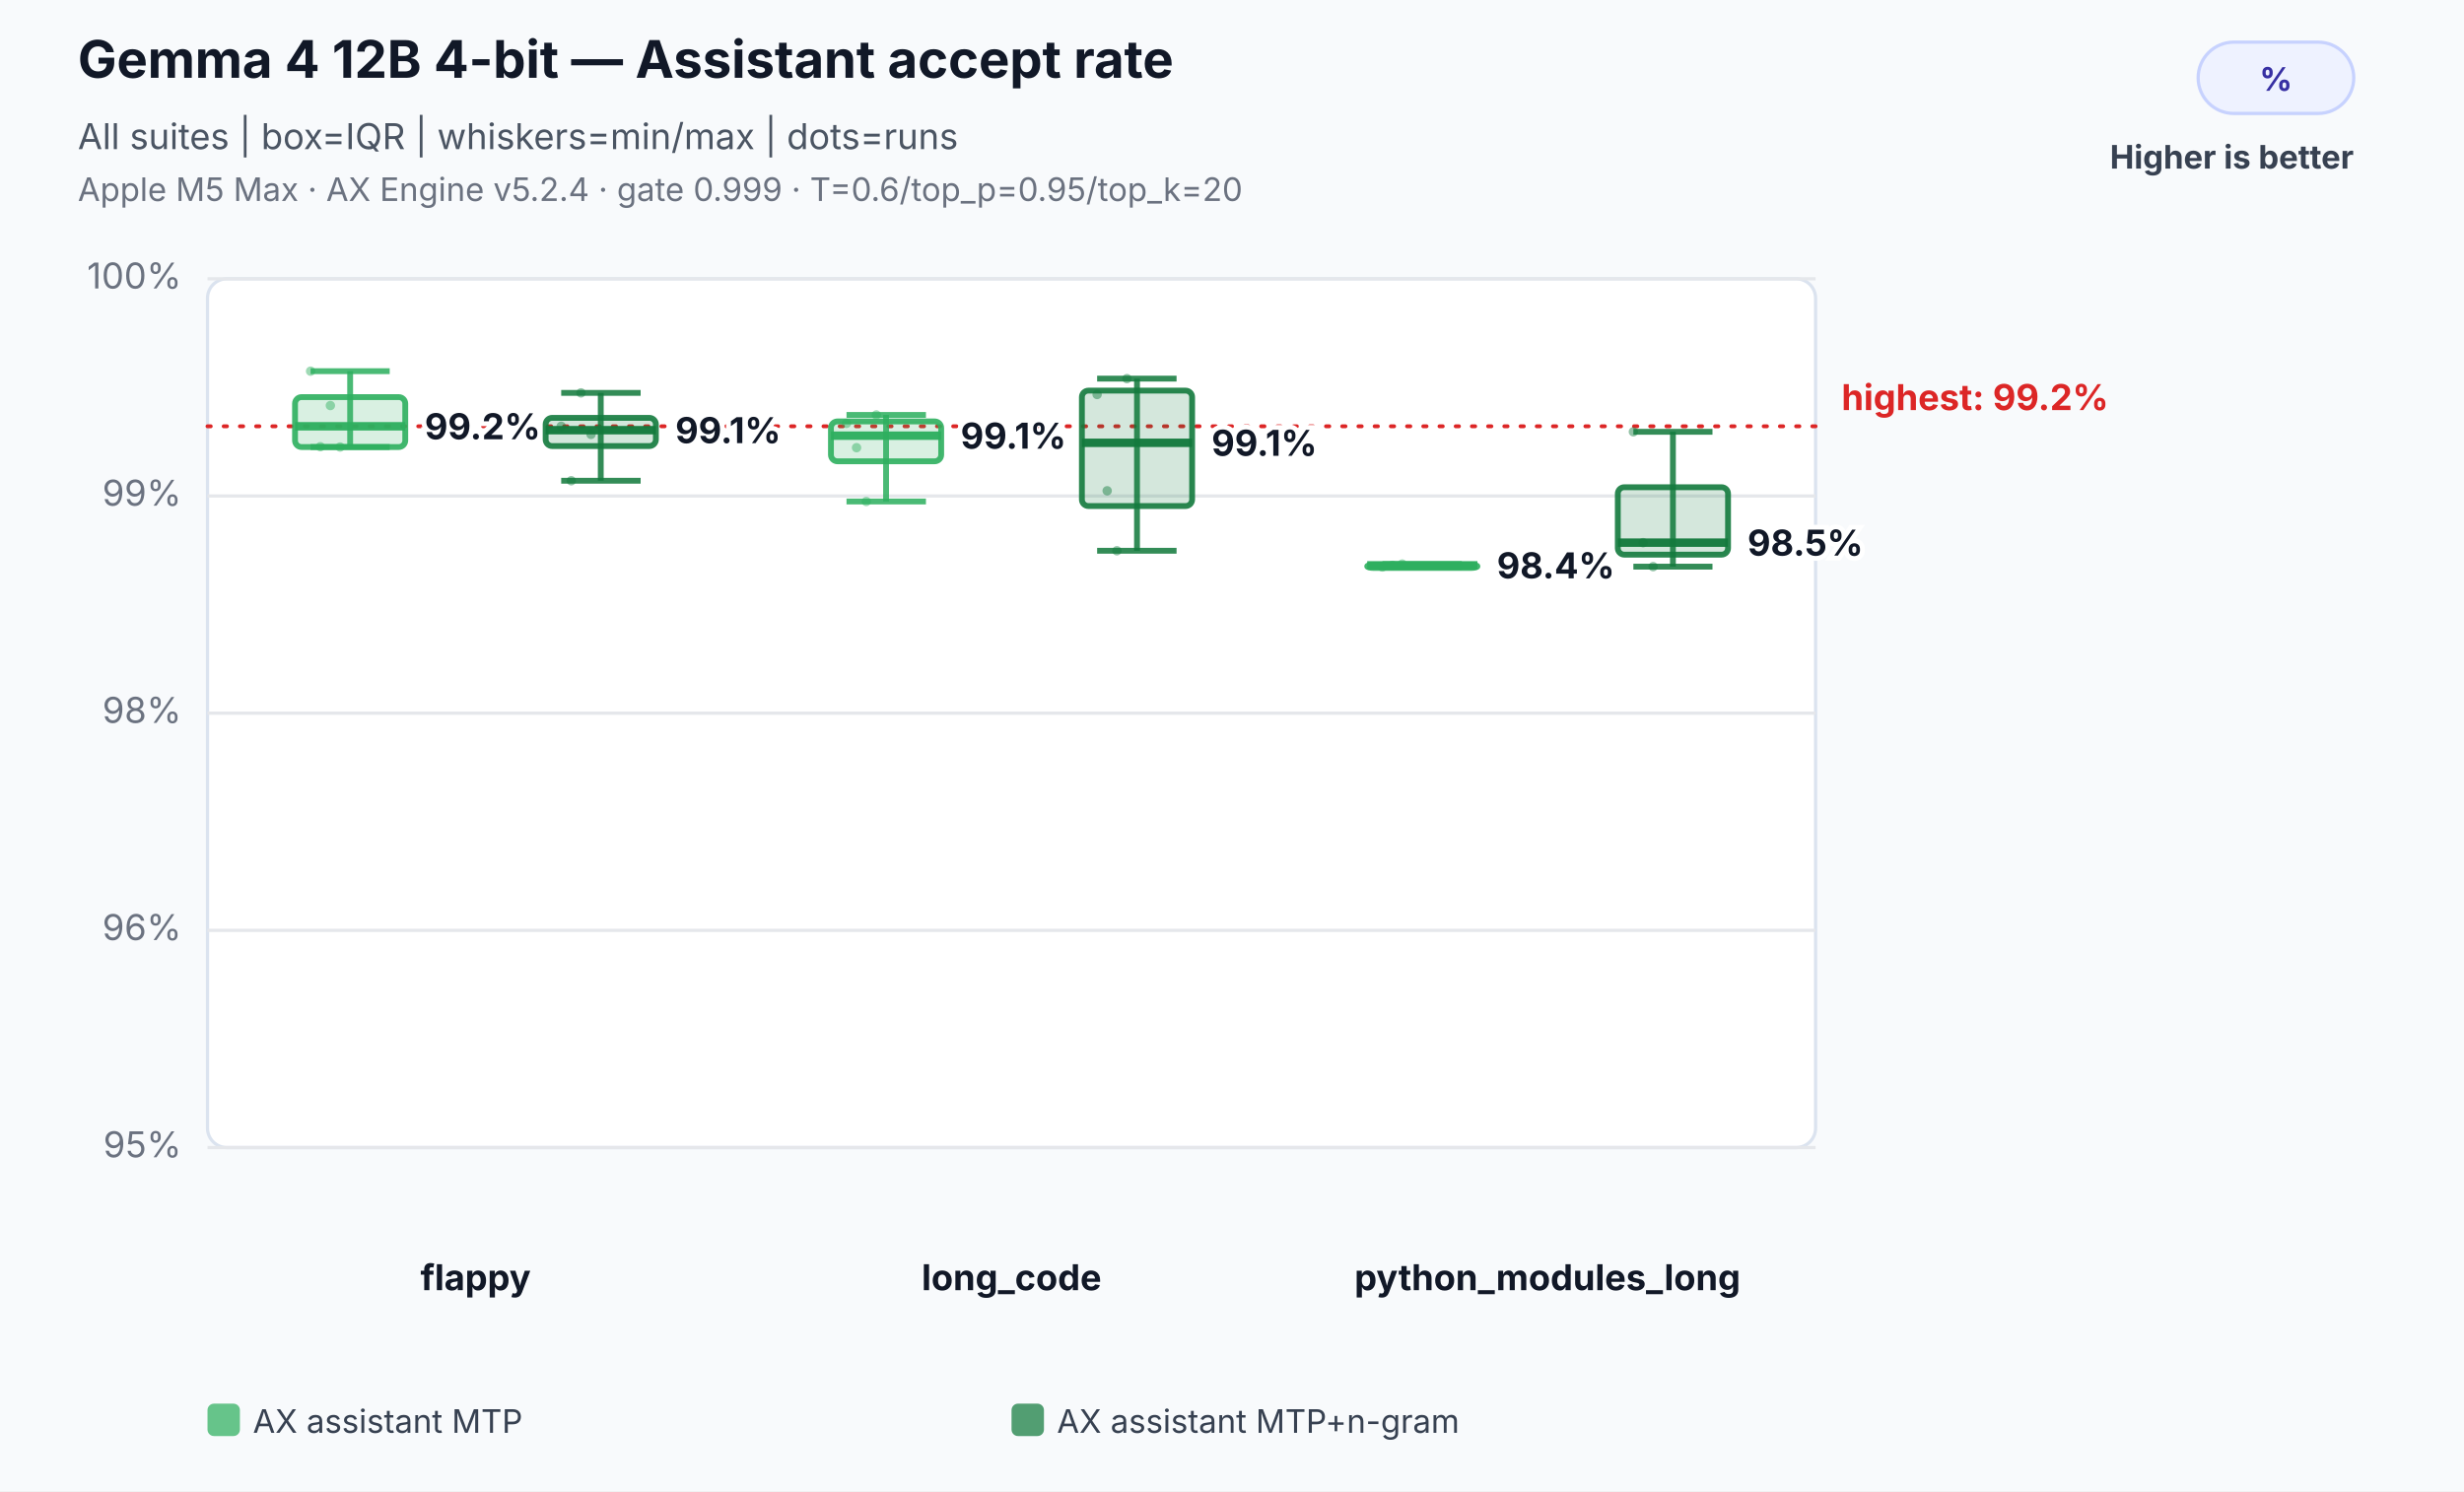
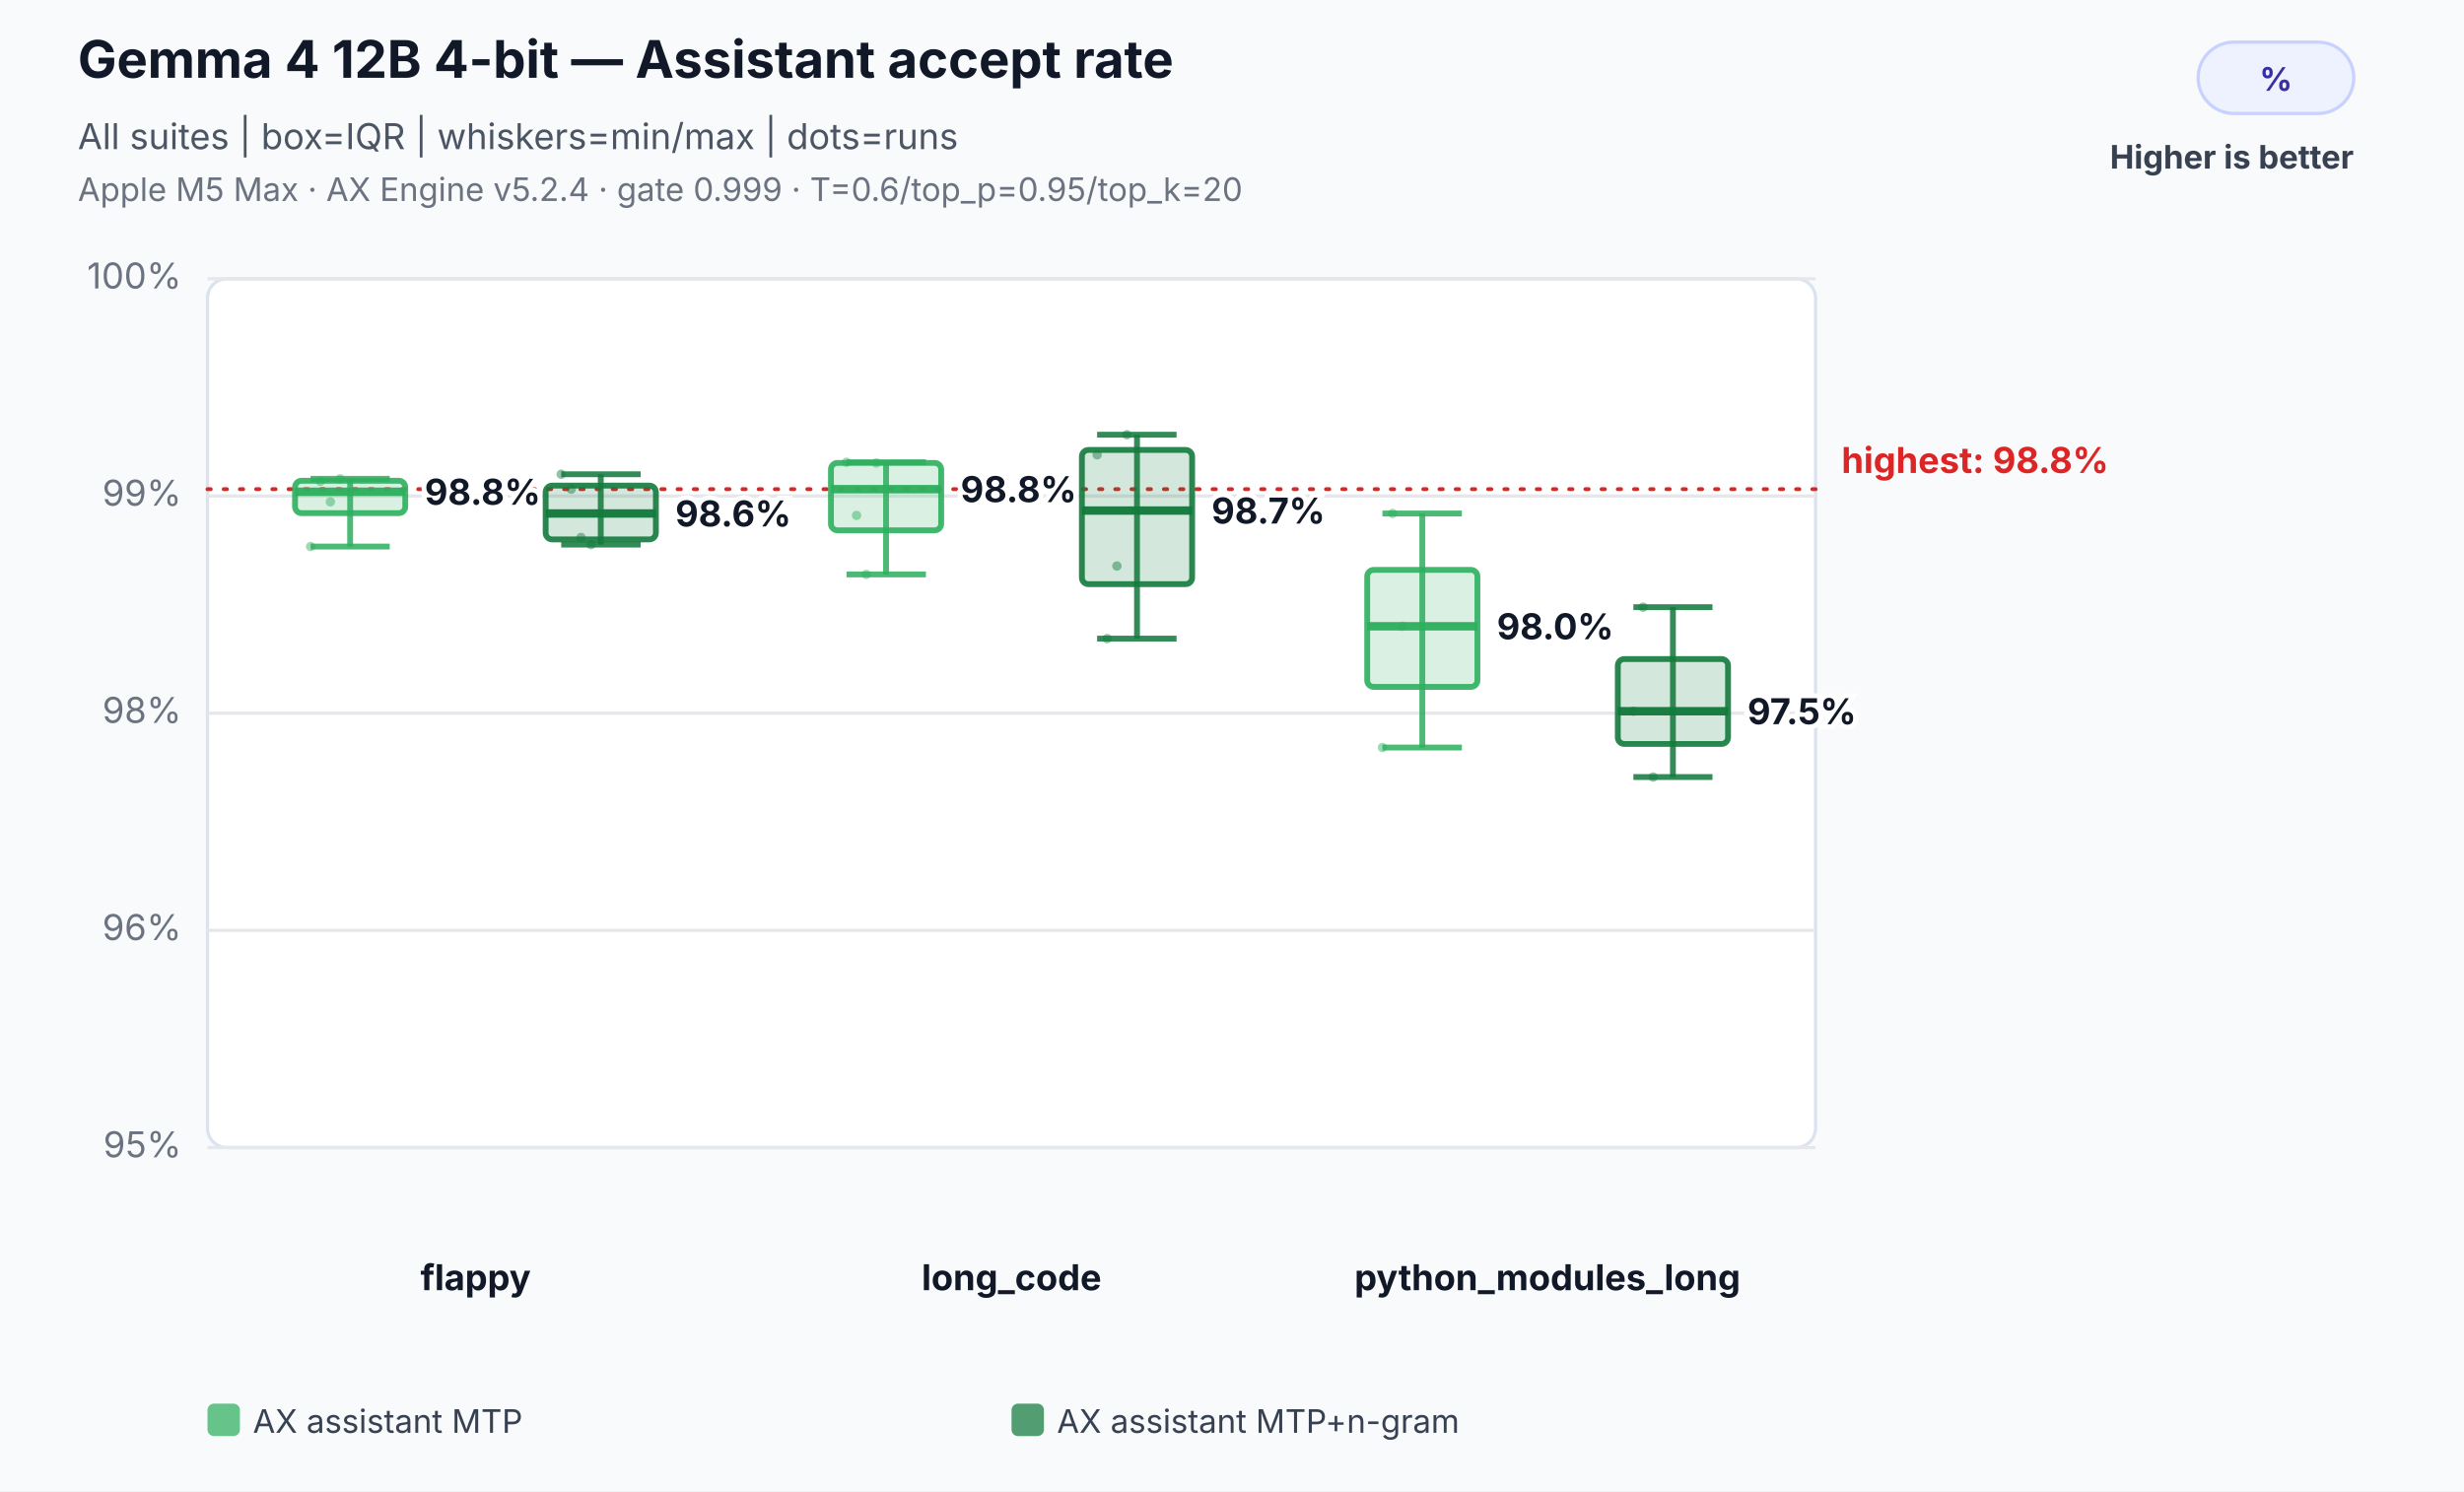
<svg xmlns="http://www.w3.org/2000/svg" width="760" height="460" viewBox="0 0 760 460" role="img" aria-labelledby="title desc">
  <rect width="100%" height="100%" fill="#f8fafc" />
  <text x="24" y="24" font-family="Inter,Segoe UI,Arial,sans-serif" font-size="16" font-weight="700" fill="#111827">Gemma 4 12B 4-bit — Assistant accept rate</text>
  <text x="24" y="46" font-family="Inter,Segoe UI,Arial,sans-serif" font-size="11" fill="#4b5563">All suites | box=IQR | whiskers=min/max | dots=runs</text>
  <text x="24" y="62" font-family="Inter,Segoe UI,Arial,sans-serif" font-size="10" fill="#6b7280">Apple M5 Max · AX Engine v5.2.4 · gate 0.999 · T=0.6/top_p=0.95/top_k=20</text>
  <rect x="678" y="13" width="48" height="22" rx="11" fill="#eef2ff" stroke="#c7d2fe" />
  <text x="702.0" y="28" text-anchor="middle" font-family="Inter,Segoe UI,Arial,sans-serif" font-size="10" font-weight="700" fill="#3730a3">%</text>
  <text x="726" y="52" text-anchor="end" font-family="Inter,Segoe UI,Arial,sans-serif" font-size="10" font-weight="700" fill="#374151">Higher is better</text>
  <rect x="64" y="86" width="496" height="268" rx="6" fill="#ffffff" stroke="#dbe3ef" />
  <line x1="64" y1="354.0" x2="560" y2="354.0" stroke="#e5e7eb" stroke-width="1" />
  <text x="56" y="357.0" text-anchor="end" font-family="Inter,Segoe UI,Arial,sans-serif" font-size="11" fill="#6b7280">95%</text>
  <line x1="64" y1="287.0" x2="560" y2="287.0" stroke="#e5e7eb" stroke-width="1" />
  <text x="56" y="290.0" text-anchor="end" font-family="Inter,Segoe UI,Arial,sans-serif" font-size="11" fill="#6b7280">96%</text>
  <line x1="64" y1="220.0" x2="560" y2="220.0" stroke="#e5e7eb" stroke-width="1" />
  <text x="56" y="223.0" text-anchor="end" font-family="Inter,Segoe UI,Arial,sans-serif" font-size="11" fill="#6b7280">98%</text>
  <line x1="64" y1="153.0" x2="560" y2="153.0" stroke="#e5e7eb" stroke-width="1" />
  <text x="56" y="156.0" text-anchor="end" font-family="Inter,Segoe UI,Arial,sans-serif" font-size="11" fill="#6b7280">99%</text>
  <line x1="64" y1="86.0" x2="560" y2="86.0" stroke="#e5e7eb" stroke-width="1" />
  <text x="56" y="89.0" text-anchor="end" font-family="Inter,Segoe UI,Arial,sans-serif" font-size="11" fill="#6b7280">100%</text>
-   <line x1="64" y1="131.5" x2="560" y2="131.5" stroke="#dc2626" stroke-width="1.2" stroke-dasharray="1 4" stroke-linecap="round" />
-   <text x="568" y="126.5" text-anchor="start" font-family="Inter,Segoe UI,Arial,sans-serif" font-size="11" font-weight="700" fill="#dc2626" data-label="highest median">highest: 99.2%</text>
+   <line x1="64" y1="150.9" x2="560" y2="150.9" stroke="#dc2626" stroke-width="1.2" stroke-dasharray="1 4" stroke-linecap="round" />
+   <text x="568" y="145.9" text-anchor="start" font-family="Inter,Segoe UI,Arial,sans-serif" font-size="11" font-weight="700" fill="#dc2626" data-label="highest median">highest: 98.8%</text>
  <text x="146.7" y="398" text-anchor="middle" font-family="Inter,Segoe UI,Arial,sans-serif" font-size="11" font-weight="700" fill="#111827">flappy</text>
-   <circle cx="95.8" cy="114.5" r="1.45" fill="#2eaf5f" fill-opacity="0.46" />
-   <circle cx="98.8" cy="137.8" r="1.45" fill="#2eaf5f" fill-opacity="0.46" />
-   <circle cx="101.9" cy="125.1" r="1.45" fill="#2eaf5f" fill-opacity="0.46" />
-   <circle cx="104.9" cy="137.9" r="1.45" fill="#2eaf5f" fill-opacity="0.46" />
-   <line x1="108.0" y1="114.5" x2="108.0" y2="137.9" stroke="#2eaf5f" stroke-opacity="0.86" stroke-width="1.8" />
-   <line x1="95.8" y1="114.5" x2="120.2" y2="114.5" stroke="#2eaf5f" stroke-opacity="0.86" stroke-width="1.8" />
-   <line x1="95.8" y1="137.9" x2="120.2" y2="137.9" stroke="#2eaf5f" stroke-opacity="0.86" stroke-width="1.8" />
-   <rect x="91.0" y="122.5" width="34.0" height="15.4" rx="2" fill="#2eaf5f" fill-opacity="0.18" stroke="#2eaf5f" stroke-opacity="0.9" stroke-width="1.8" />
-   <line x1="91.0" y1="131.5" x2="125.0" y2="131.5" stroke="#2eaf5f" stroke-opacity="0.96" stroke-width="2.6" />
-   <text x="131.0" y="135.5" text-anchor="start" font-family="Inter,Segoe UI,Arial,sans-serif" font-size="11" font-weight="700" fill="#111827" stroke="#ffffff" stroke-width="3" paint-order="stroke">99.2%</text>
-   <circle cx="173.1" cy="131.5" r="1.45" fill="#137a3d" fill-opacity="0.46" />
-   <circle cx="176.2" cy="148.3" r="1.45" fill="#137a3d" fill-opacity="0.46" />
-   <circle cx="179.2" cy="121.2" r="1.45" fill="#137a3d" fill-opacity="0.46" />
-   <circle cx="182.3" cy="134.0" r="1.45" fill="#137a3d" fill-opacity="0.46" />
-   <line x1="185.3" y1="121.2" x2="185.3" y2="148.3" stroke="#137a3d" stroke-opacity="0.86" stroke-width="1.8" />
-   <line x1="173.1" y1="121.2" x2="197.6" y2="121.2" stroke="#137a3d" stroke-opacity="0.86" stroke-width="1.8" />
-   <line x1="173.1" y1="148.3" x2="197.6" y2="148.3" stroke="#137a3d" stroke-opacity="0.86" stroke-width="1.8" />
-   <rect x="168.3" y="128.9" width="34.0" height="8.7" rx="2" fill="#137a3d" fill-opacity="0.18" stroke="#137a3d" stroke-opacity="0.9" stroke-width="1.8" />
-   <line x1="168.3" y1="132.7" x2="202.3" y2="132.7" stroke="#137a3d" stroke-opacity="0.96" stroke-width="2.6" />
-   <text x="208.3" y="136.7" text-anchor="start" font-family="Inter,Segoe UI,Arial,sans-serif" font-size="11" font-weight="700" fill="#111827" stroke="#ffffff" stroke-width="3" paint-order="stroke">99.1%</text>
+   <circle cx="95.8" cy="168.6" r="1.45" fill="#2eaf5f" fill-opacity="0.46" />
+   <circle cx="98.8" cy="148.5" r="1.45" fill="#2eaf5f" fill-opacity="0.46" />
+   <circle cx="101.9" cy="154.8" r="1.45" fill="#2eaf5f" fill-opacity="0.46" />
+   <circle cx="104.9" cy="147.7" r="1.45" fill="#2eaf5f" fill-opacity="0.46" />
+   <line x1="108.0" y1="147.7" x2="108.0" y2="168.6" stroke="#2eaf5f" stroke-opacity="0.86" stroke-width="1.8" />
+   <line x1="95.8" y1="147.7" x2="120.2" y2="147.7" stroke="#2eaf5f" stroke-opacity="0.86" stroke-width="1.8" />
+   <line x1="95.8" y1="168.6" x2="120.2" y2="168.6" stroke="#2eaf5f" stroke-opacity="0.86" stroke-width="1.8" />
+   <rect x="91.0" y="148.3" width="34.0" height="10.0" rx="2" fill="#2eaf5f" fill-opacity="0.18" stroke="#2eaf5f" stroke-opacity="0.9" stroke-width="1.8" />
+   <line x1="91.0" y1="151.7" x2="125.0" y2="151.7" stroke="#2eaf5f" stroke-opacity="0.96" stroke-width="2.6" />
+   <text x="131.0" y="155.7" text-anchor="start" font-family="Inter,Segoe UI,Arial,sans-serif" font-size="11" font-weight="700" fill="#111827" stroke="#ffffff" stroke-width="3" paint-order="stroke">98.8%</text>
+   <circle cx="173.1" cy="146.3" r="1.45" fill="#137a3d" fill-opacity="0.46" />
+   <circle cx="176.2" cy="150.9" r="1.45" fill="#137a3d" fill-opacity="0.46" />
+   <circle cx="179.2" cy="165.8" r="1.45" fill="#137a3d" fill-opacity="0.46" />
+   <circle cx="182.3" cy="168.0" r="1.45" fill="#137a3d" fill-opacity="0.46" />
+   <line x1="185.3" y1="146.3" x2="185.3" y2="168.0" stroke="#137a3d" stroke-opacity="0.86" stroke-width="1.8" />
+   <line x1="173.1" y1="146.3" x2="197.6" y2="146.3" stroke="#137a3d" stroke-opacity="0.86" stroke-width="1.8" />
+   <line x1="173.1" y1="168.0" x2="197.6" y2="168.0" stroke="#137a3d" stroke-opacity="0.86" stroke-width="1.8" />
+   <rect x="168.3" y="149.8" width="34.0" height="16.6" rx="2" fill="#137a3d" fill-opacity="0.18" stroke="#137a3d" stroke-opacity="0.9" stroke-width="1.8" />
+   <line x1="168.3" y1="158.4" x2="202.3" y2="158.4" stroke="#137a3d" stroke-opacity="0.96" stroke-width="2.6" />
+   <text x="208.3" y="162.4" text-anchor="start" font-family="Inter,Segoe UI,Arial,sans-serif" font-size="11" font-weight="700" fill="#111827" stroke="#ffffff" stroke-width="3" paint-order="stroke">98.6%</text>
  <text x="312.0" y="398" text-anchor="middle" font-family="Inter,Segoe UI,Arial,sans-serif" font-size="11" font-weight="700" fill="#111827">long_code</text>
-   <circle cx="261.1" cy="130.6" r="1.45" fill="#2eaf5f" fill-opacity="0.46" />
-   <circle cx="264.2" cy="138.1" r="1.45" fill="#2eaf5f" fill-opacity="0.46" />
-   <circle cx="267.2" cy="154.7" r="1.45" fill="#2eaf5f" fill-opacity="0.46" />
-   <circle cx="270.3" cy="128.0" r="1.45" fill="#2eaf5f" fill-opacity="0.46" />
-   <line x1="273.3" y1="128.0" x2="273.3" y2="154.7" stroke="#2eaf5f" stroke-opacity="0.86" stroke-width="1.8" />
-   <line x1="261.1" y1="128.0" x2="285.6" y2="128.0" stroke="#2eaf5f" stroke-opacity="0.86" stroke-width="1.8" />
-   <line x1="261.1" y1="154.7" x2="285.6" y2="154.7" stroke="#2eaf5f" stroke-opacity="0.86" stroke-width="1.8" />
-   <rect x="256.3" y="130.0" width="34.0" height="12.3" rx="2" fill="#2eaf5f" fill-opacity="0.18" stroke="#2eaf5f" stroke-opacity="0.9" stroke-width="1.8" />
-   <line x1="256.3" y1="134.4" x2="290.3" y2="134.4" stroke="#2eaf5f" stroke-opacity="0.96" stroke-width="2.6" />
-   <text x="296.3" y="138.4" text-anchor="start" font-family="Inter,Segoe UI,Arial,sans-serif" font-size="11" font-weight="700" fill="#111827" stroke="#ffffff" stroke-width="3" paint-order="stroke">99.1%</text>
-   <circle cx="338.4" cy="121.7" r="1.45" fill="#137a3d" fill-opacity="0.46" />
-   <circle cx="341.5" cy="151.4" r="1.45" fill="#137a3d" fill-opacity="0.46" />
-   <circle cx="344.5" cy="169.9" r="1.45" fill="#137a3d" fill-opacity="0.46" />
-   <circle cx="347.6" cy="116.8" r="1.45" fill="#137a3d" fill-opacity="0.46" />
-   <line x1="350.7" y1="116.8" x2="350.7" y2="169.9" stroke="#137a3d" stroke-opacity="0.86" stroke-width="1.8" />
-   <line x1="338.4" y1="116.8" x2="362.9" y2="116.8" stroke="#137a3d" stroke-opacity="0.86" stroke-width="1.8" />
-   <line x1="338.4" y1="169.9" x2="362.9" y2="169.9" stroke="#137a3d" stroke-opacity="0.86" stroke-width="1.8" />
-   <rect x="333.7" y="120.5" width="34.0" height="35.6" rx="2" fill="#137a3d" fill-opacity="0.18" stroke="#137a3d" stroke-opacity="0.9" stroke-width="1.8" />
-   <line x1="333.7" y1="136.6" x2="367.7" y2="136.6" stroke="#137a3d" stroke-opacity="0.96" stroke-width="2.6" />
-   <text x="373.7" y="140.6" text-anchor="start" font-family="Inter,Segoe UI,Arial,sans-serif" font-size="11" font-weight="700" fill="#111827" stroke="#ffffff" stroke-width="3" paint-order="stroke">99.1%</text>
+   <circle cx="261.1" cy="142.6" r="1.45" fill="#2eaf5f" fill-opacity="0.46" />
+   <circle cx="264.2" cy="159.0" r="1.45" fill="#2eaf5f" fill-opacity="0.46" />
+   <circle cx="267.2" cy="177.2" r="1.45" fill="#2eaf5f" fill-opacity="0.46" />
+   <circle cx="270.3" cy="142.8" r="1.45" fill="#2eaf5f" fill-opacity="0.46" />
+   <line x1="273.3" y1="142.6" x2="273.3" y2="177.2" stroke="#2eaf5f" stroke-opacity="0.86" stroke-width="1.8" />
+   <line x1="261.1" y1="142.6" x2="285.6" y2="142.6" stroke="#2eaf5f" stroke-opacity="0.86" stroke-width="1.8" />
+   <line x1="261.1" y1="177.2" x2="285.6" y2="177.2" stroke="#2eaf5f" stroke-opacity="0.86" stroke-width="1.8" />
+   <rect x="256.3" y="142.8" width="34.0" height="20.8" rx="2" fill="#2eaf5f" fill-opacity="0.18" stroke="#2eaf5f" stroke-opacity="0.9" stroke-width="1.8" />
+   <line x1="256.3" y1="150.9" x2="290.3" y2="150.9" stroke="#2eaf5f" stroke-opacity="0.96" stroke-width="2.6" />
+   <text x="296.3" y="154.9" text-anchor="start" font-family="Inter,Segoe UI,Arial,sans-serif" font-size="11" font-weight="700" fill="#111827" stroke="#ffffff" stroke-width="3" paint-order="stroke">98.8%</text>
+   <circle cx="338.4" cy="140.3" r="1.45" fill="#137a3d" fill-opacity="0.46" />
+   <circle cx="341.5" cy="197.0" r="1.45" fill="#137a3d" fill-opacity="0.46" />
+   <circle cx="344.5" cy="174.6" r="1.45" fill="#137a3d" fill-opacity="0.46" />
+   <circle cx="347.6" cy="134.1" r="1.45" fill="#137a3d" fill-opacity="0.46" />
+   <line x1="350.7" y1="134.1" x2="350.7" y2="197.0" stroke="#137a3d" stroke-opacity="0.86" stroke-width="1.8" />
+   <line x1="338.4" y1="134.1" x2="362.9" y2="134.1" stroke="#137a3d" stroke-opacity="0.86" stroke-width="1.8" />
+   <line x1="338.4" y1="197.0" x2="362.9" y2="197.0" stroke="#137a3d" stroke-opacity="0.86" stroke-width="1.8" />
+   <rect x="333.7" y="138.8" width="34.0" height="41.4" rx="2" fill="#137a3d" fill-opacity="0.18" stroke="#137a3d" stroke-opacity="0.9" stroke-width="1.8" />
+   <line x1="333.7" y1="157.5" x2="367.7" y2="157.5" stroke="#137a3d" stroke-opacity="0.96" stroke-width="2.6" />
+   <text x="373.7" y="161.5" text-anchor="start" font-family="Inter,Segoe UI,Arial,sans-serif" font-size="11" font-weight="700" fill="#111827" stroke="#ffffff" stroke-width="3" paint-order="stroke">98.7%</text>
  <text x="477.3" y="398" text-anchor="middle" font-family="Inter,Segoe UI,Arial,sans-serif" font-size="11" font-weight="700" fill="#111827">python_modules_long</text>
-   <circle cx="426.4" cy="174.9" r="1.45" fill="#2eaf5f" fill-opacity="0.46" />
-   <circle cx="429.5" cy="174.4" r="1.45" fill="#2eaf5f" fill-opacity="0.46" />
-   <circle cx="432.5" cy="174.0" r="1.45" fill="#2eaf5f" fill-opacity="0.46" />
-   <line x1="438.7" y1="174.0" x2="438.7" y2="174.9" stroke="#2eaf5f" stroke-opacity="0.86" stroke-width="1.8" />
-   <line x1="426.4" y1="174.0" x2="450.9" y2="174.0" stroke="#2eaf5f" stroke-opacity="0.86" stroke-width="1.8" />
-   <line x1="426.4" y1="174.9" x2="450.9" y2="174.9" stroke="#2eaf5f" stroke-opacity="0.86" stroke-width="1.8" />
-   <rect x="421.7" y="174.2" width="34.0" height="1.0" rx="2" fill="#2eaf5f" fill-opacity="0.18" stroke="#2eaf5f" stroke-opacity="0.9" stroke-width="1.8" />
-   <line x1="421.7" y1="174.4" x2="455.7" y2="174.4" stroke="#2eaf5f" stroke-opacity="0.96" stroke-width="2.6" />
-   <text x="461.7" y="178.4" text-anchor="start" font-family="Inter,Segoe UI,Arial,sans-serif" font-size="11" font-weight="700" fill="#111827" stroke="#ffffff" stroke-width="3" paint-order="stroke">98.4%</text>
-   <circle cx="503.8" cy="133.2" r="1.45" fill="#137a3d" fill-opacity="0.46" />
-   <circle cx="506.8" cy="167.4" r="1.45" fill="#137a3d" fill-opacity="0.46" />
-   <circle cx="509.9" cy="174.8" r="1.45" fill="#137a3d" fill-opacity="0.46" />
-   <line x1="516.0" y1="133.2" x2="516.0" y2="174.8" stroke="#137a3d" stroke-opacity="0.86" stroke-width="1.8" />
-   <line x1="503.8" y1="133.2" x2="528.2" y2="133.2" stroke="#137a3d" stroke-opacity="0.86" stroke-width="1.8" />
-   <line x1="503.8" y1="174.8" x2="528.2" y2="174.8" stroke="#137a3d" stroke-opacity="0.86" stroke-width="1.8" />
-   <rect x="499.0" y="150.3" width="34.0" height="20.8" rx="2" fill="#137a3d" fill-opacity="0.18" stroke="#137a3d" stroke-opacity="0.9" stroke-width="1.8" />
-   <line x1="499.0" y1="167.4" x2="533.0" y2="167.4" stroke="#137a3d" stroke-opacity="0.96" stroke-width="2.6" />
-   <text x="539.0" y="171.4" text-anchor="start" font-family="Inter,Segoe UI,Arial,sans-serif" font-size="11" font-weight="700" fill="#111827" stroke="#ffffff" stroke-width="3" paint-order="stroke">98.5%</text>
+   <circle cx="426.4" cy="230.6" r="1.45" fill="#2eaf5f" fill-opacity="0.46" />
+   <circle cx="429.5" cy="158.4" r="1.45" fill="#2eaf5f" fill-opacity="0.46" />
+   <circle cx="432.5" cy="193.2" r="1.45" fill="#2eaf5f" fill-opacity="0.46" />
+   <line x1="438.7" y1="158.4" x2="438.7" y2="230.6" stroke="#2eaf5f" stroke-opacity="0.86" stroke-width="1.8" />
+   <line x1="426.4" y1="158.4" x2="450.9" y2="158.4" stroke="#2eaf5f" stroke-opacity="0.86" stroke-width="1.8" />
+   <line x1="426.4" y1="230.6" x2="450.9" y2="230.6" stroke="#2eaf5f" stroke-opacity="0.86" stroke-width="1.8" />
+   <rect x="421.7" y="175.8" width="34.0" height="36.1" rx="2" fill="#2eaf5f" fill-opacity="0.18" stroke="#2eaf5f" stroke-opacity="0.9" stroke-width="1.8" />
+   <line x1="421.7" y1="193.2" x2="455.7" y2="193.2" stroke="#2eaf5f" stroke-opacity="0.96" stroke-width="2.6" />
+   <text x="461.7" y="197.2" text-anchor="start" font-family="Inter,Segoe UI,Arial,sans-serif" font-size="11" font-weight="700" fill="#111827" stroke="#ffffff" stroke-width="3" paint-order="stroke">98.0%</text>
+   <circle cx="503.8" cy="219.4" r="1.45" fill="#137a3d" fill-opacity="0.46" />
+   <circle cx="506.8" cy="187.3" r="1.45" fill="#137a3d" fill-opacity="0.46" />
+   <circle cx="509.9" cy="239.7" r="1.45" fill="#137a3d" fill-opacity="0.46" />
+   <line x1="516.0" y1="187.3" x2="516.0" y2="239.7" stroke="#137a3d" stroke-opacity="0.86" stroke-width="1.8" />
+   <line x1="503.8" y1="187.3" x2="528.2" y2="187.3" stroke="#137a3d" stroke-opacity="0.86" stroke-width="1.8" />
+   <line x1="503.8" y1="239.7" x2="528.2" y2="239.7" stroke="#137a3d" stroke-opacity="0.86" stroke-width="1.8" />
+   <rect x="499.0" y="203.3" width="34.0" height="26.2" rx="2" fill="#137a3d" fill-opacity="0.18" stroke="#137a3d" stroke-opacity="0.9" stroke-width="1.8" />
+   <line x1="499.0" y1="219.4" x2="533.0" y2="219.4" stroke="#137a3d" stroke-opacity="0.96" stroke-width="2.6" />
+   <text x="539.0" y="223.4" text-anchor="start" font-family="Inter,Segoe UI,Arial,sans-serif" font-size="11" font-weight="700" fill="#111827" stroke="#ffffff" stroke-width="3" paint-order="stroke">97.5%</text>
  <rect x="64.0" y="433" width="10" height="10" rx="2" fill="#2eaf5f" fill-opacity="0.72" />
  <text x="78.0" y="442" font-family="Inter,Segoe UI,Arial,sans-serif" font-size="10" fill="#374151">AX assistant MTP</text>
  <rect x="312.0" y="433" width="10" height="10" rx="2" fill="#137a3d" fill-opacity="0.72" />
  <text x="326.0" y="442" font-family="Inter,Segoe UI,Arial,sans-serif" font-size="10" fill="#374151">AX assistant MTP+n-gram</text>
</svg>
